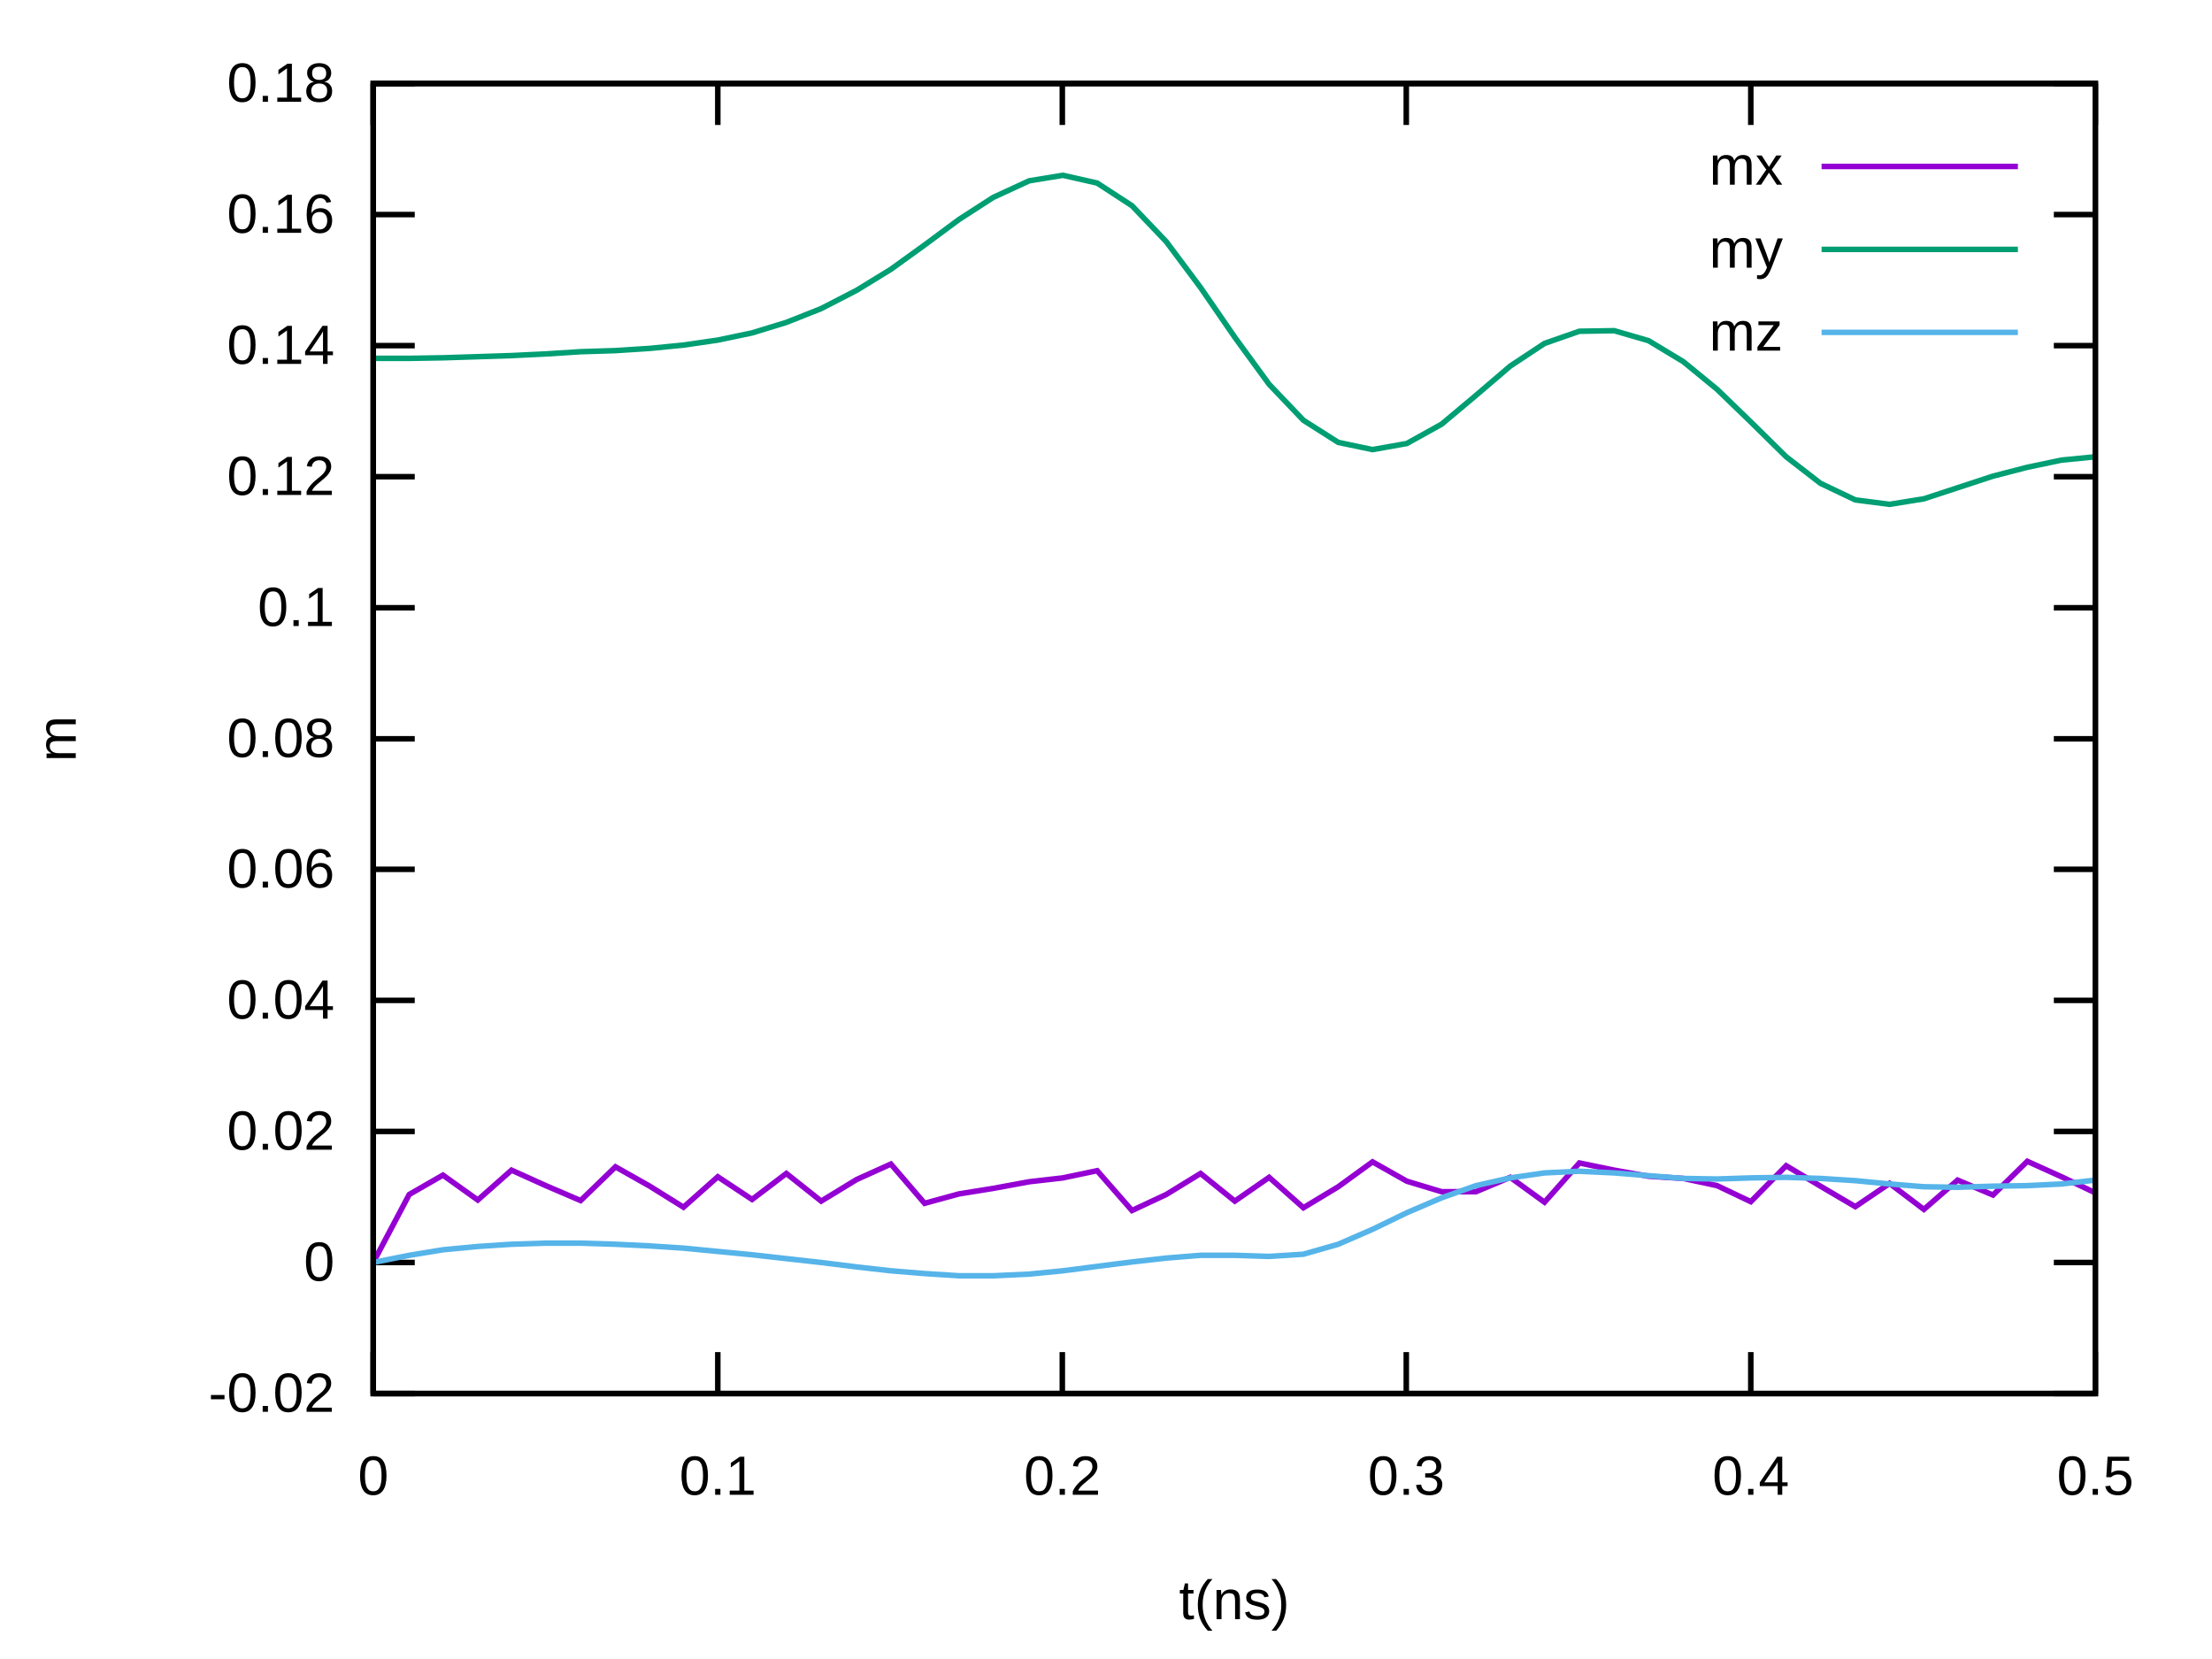
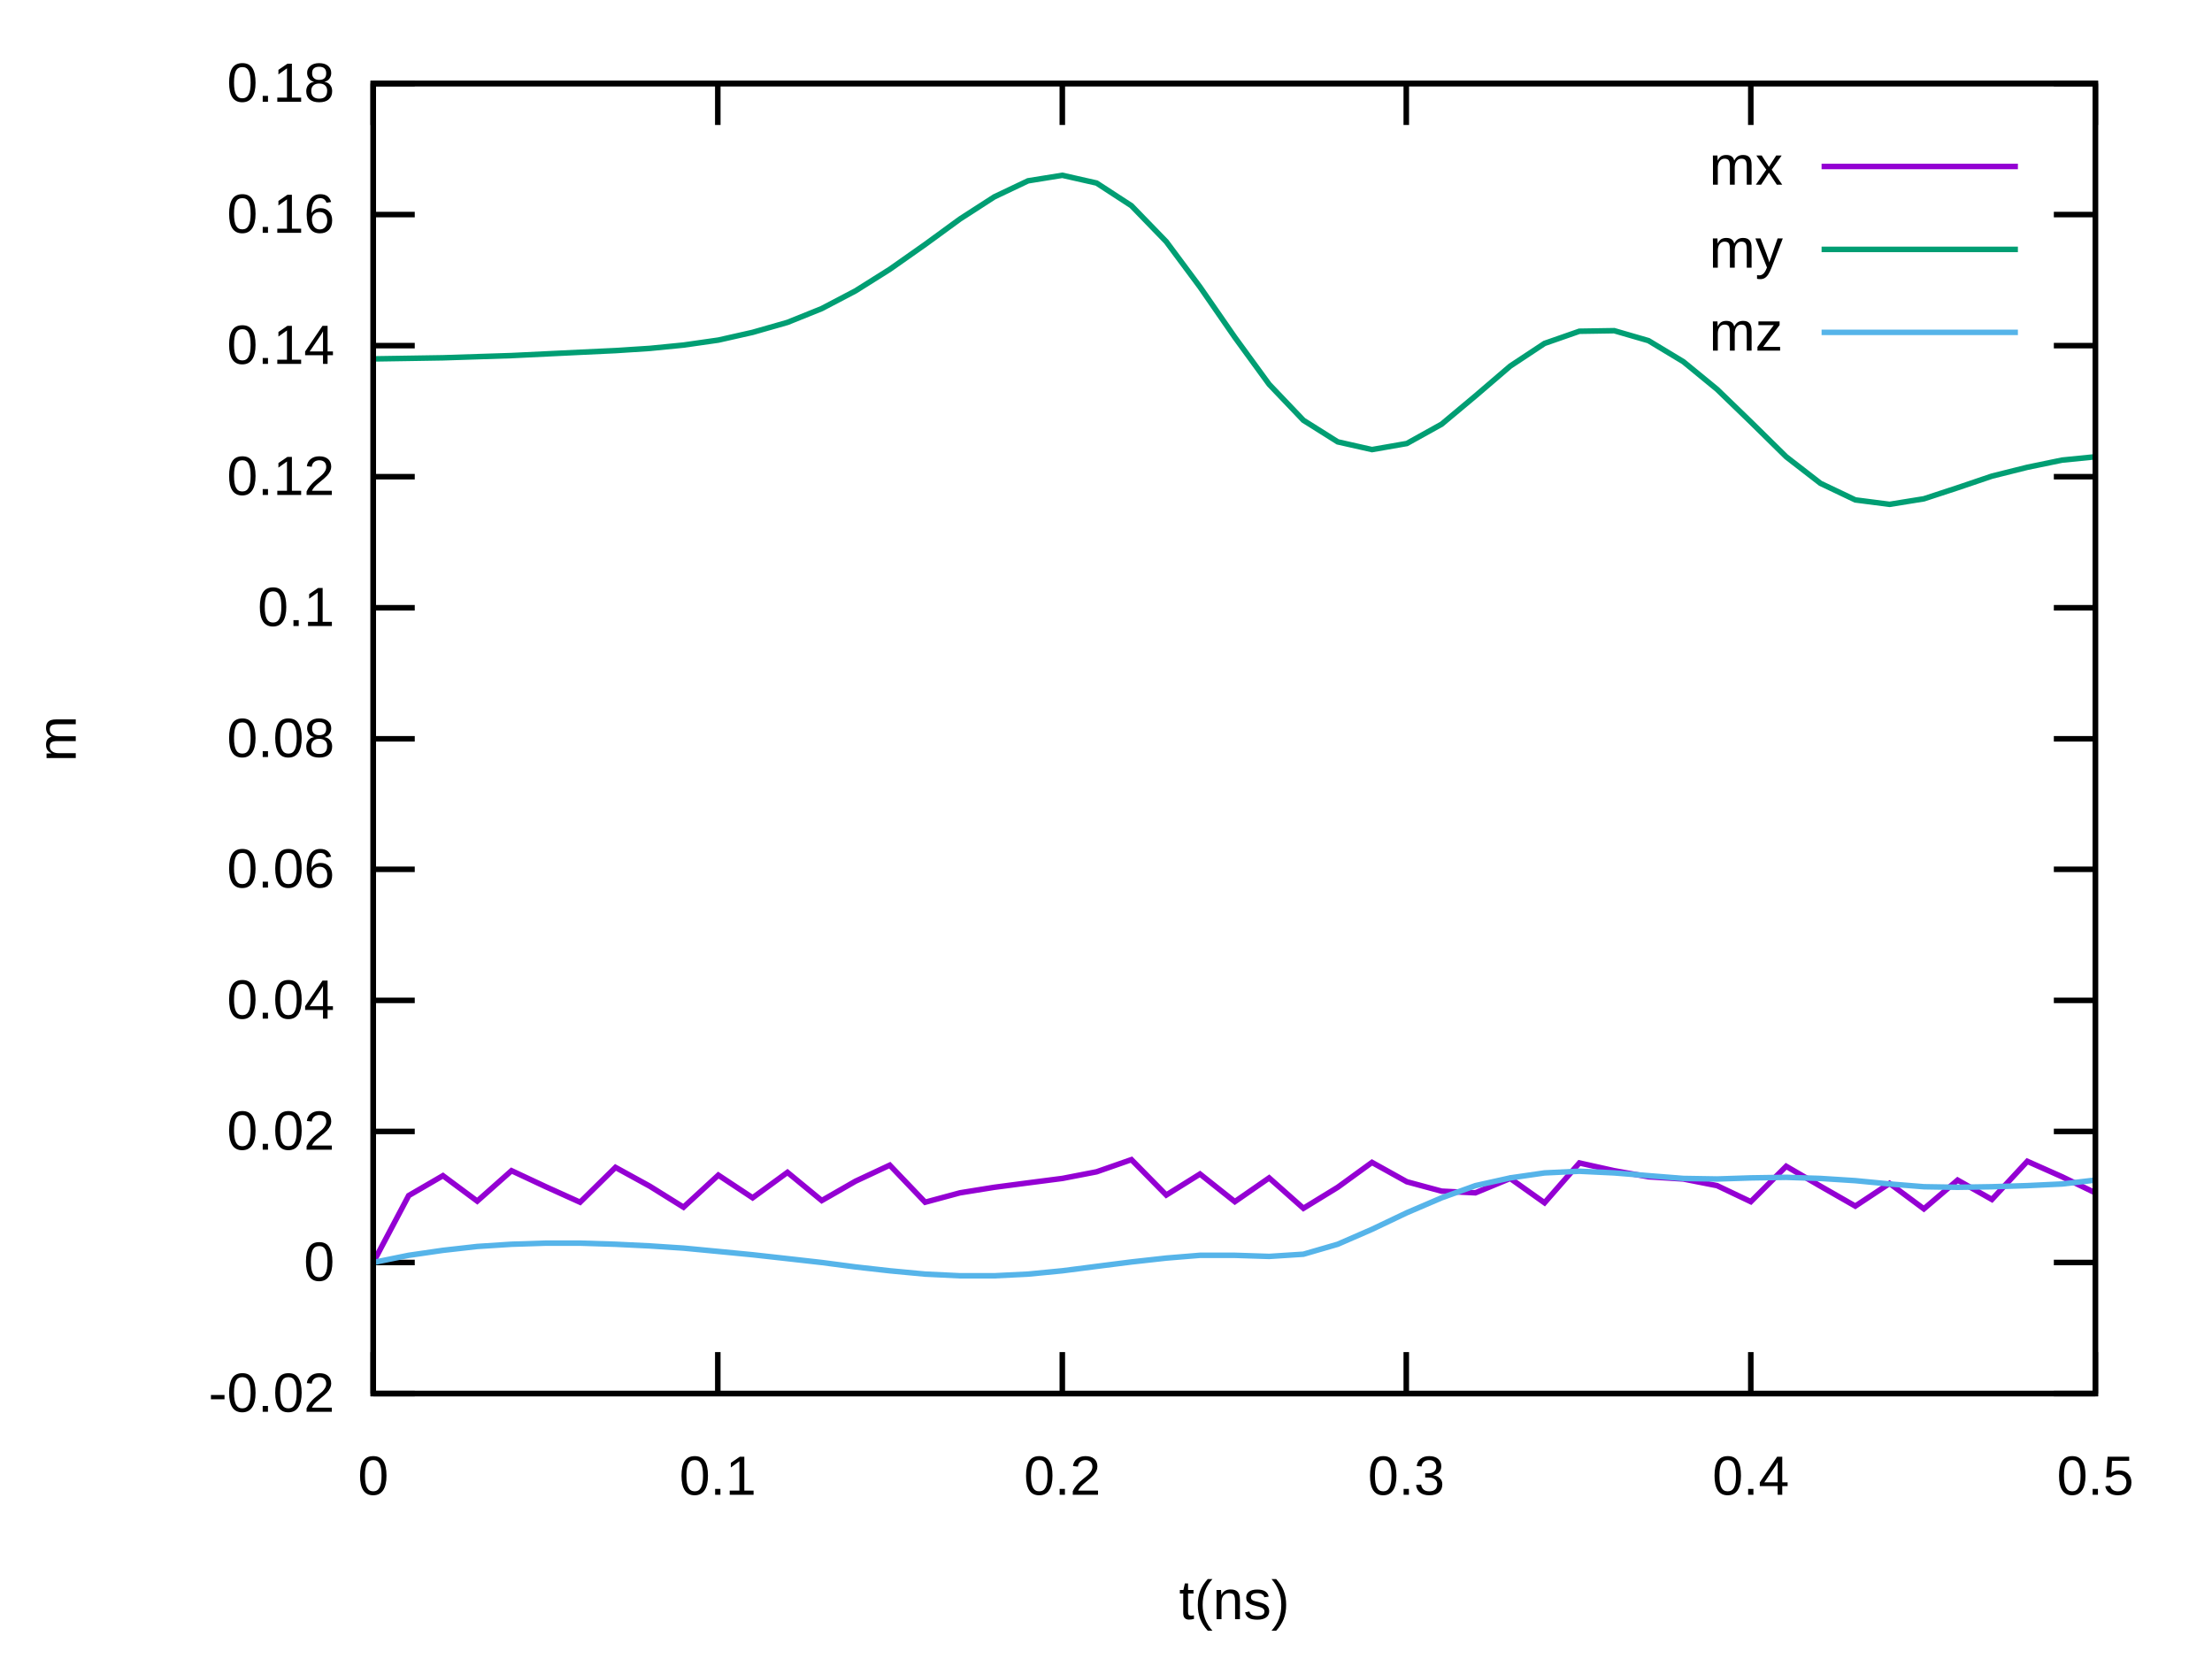
<svg xmlns="http://www.w3.org/2000/svg" xmlns:xlink="http://www.w3.org/1999/xlink" width="400" height="300" viewBox="0 0 400 300">
  <g id="gnuplot_canvas">
    <rect x="0" y="0" width="400" height="300" fill="none" />
    <defs>
-       <circle id="gpDot" r="0.5" stroke-width="0.5" />
+       <circle id="gpDot" r="0.5" stroke-width="0.5" stroke="currentColor" />
      <path id="gpPt0" stroke-width="0.267" stroke="currentColor" d="M-1,0 h2 M0,-1 v2" />
      <path id="gpPt1" stroke-width="0.267" stroke="currentColor" d="M-1,-1 L1,1 M1,-1 L-1,1" />
      <path id="gpPt2" stroke-width="0.267" stroke="currentColor" d="M-1,0 L1,0 M0,-1 L0,1 M-1,-1 L1,1 M-1,1 L1,-1" />
      <rect id="gpPt3" stroke-width="0.267" stroke="currentColor" x="-1" y="-1" width="2" height="2" />
      <rect id="gpPt4" stroke-width="0.267" stroke="currentColor" fill="currentColor" x="-1" y="-1" width="2" height="2" />
      <circle id="gpPt5" stroke-width="0.267" stroke="currentColor" cx="0" cy="0" r="1" />
      <use xlink:href="#gpPt5" id="gpPt6" fill="currentColor" stroke="none" />
      <path id="gpPt7" stroke-width="0.267" stroke="currentColor" d="M0,-1.33 L-1.33,0.67 L1.33,0.67 z" />
      <use xlink:href="#gpPt7" id="gpPt8" fill="currentColor" stroke="none" />
      <use xlink:href="#gpPt7" id="gpPt9" stroke="currentColor" transform="rotate(180)" />
      <use xlink:href="#gpPt9" id="gpPt10" fill="currentColor" stroke="none" />
      <use xlink:href="#gpPt3" id="gpPt11" stroke="currentColor" transform="rotate(45)" />
      <use xlink:href="#gpPt11" id="gpPt12" fill="currentColor" stroke="none" />
      <path id="gpPt13" stroke-width="0.267" stroke="currentColor" d="M0,1.330 L1.265,0.411 L0.782,-1.067 L-0.782,-1.076 L-1.265,0.411 z" />
      <use xlink:href="#gpPt13" id="gpPt14" fill="currentColor" stroke="none" />
      <filter id="textbox" filterUnits="objectBoundingBox" x="0" y="0" height="1" width="1">
        <feFlood flood-color="white" flood-opacity="1" result="bgnd" />
        <feComposite in="SourceGraphic" in2="bgnd" operator="atop" />
      </filter>
      <filter id="greybox" filterUnits="objectBoundingBox" x="0" y="0" height="1" width="1">
        <feFlood flood-color="lightgrey" flood-opacity="1" result="grey" />
        <feComposite in="SourceGraphic" in2="grey" operator="atop" />
      </filter>
    </defs>
    <g fill="none" color="white" stroke="currentColor" stroke-width="1.00" stroke-linecap="butt" stroke-linejoin="miter">
</g>
    <g fill="none" color="black" stroke="currentColor" stroke-width="1.00" stroke-linecap="butt" stroke-linejoin="miter">
      <path stroke="black" d="M67.5,252.0 L75.0,252.0 M378.9,252.0 L371.4,252.0  " />
      <g transform="translate(60.5,255.3)" stroke="none" fill="black" font-family="Arial" font-size="10.00" text-anchor="end">
        <text>-0.02</text>
      </g>
    </g>
    <g fill="none" color="black" stroke="currentColor" stroke-width="1.00" stroke-linecap="butt" stroke-linejoin="miter">
      <path stroke="black" d="M67.5,228.3 L75.0,228.3 M378.9,228.3 L371.4,228.3  " />
      <g transform="translate(60.5,231.6)" stroke="none" fill="black" font-family="Arial" font-size="10.00" text-anchor="end">
        <text>0</text>
      </g>
    </g>
    <g fill="none" color="black" stroke="currentColor" stroke-width="1.00" stroke-linecap="butt" stroke-linejoin="miter">
      <path stroke="black" d="M67.5,204.6 L75.0,204.6 M378.9,204.6 L371.4,204.6  " />
      <g transform="translate(60.5,207.9)" stroke="none" fill="black" font-family="Arial" font-size="10.00" text-anchor="end">
        <text>0.02</text>
      </g>
    </g>
    <g fill="none" color="black" stroke="currentColor" stroke-width="1.00" stroke-linecap="butt" stroke-linejoin="miter">
      <path stroke="black" d="M67.5,180.9 L75.0,180.9 M378.9,180.9 L371.4,180.9  " />
      <g transform="translate(60.5,184.2)" stroke="none" fill="black" font-family="Arial" font-size="10.00" text-anchor="end">
        <text>0.04</text>
      </g>
    </g>
    <g fill="none" color="black" stroke="currentColor" stroke-width="1.00" stroke-linecap="butt" stroke-linejoin="miter">
      <path stroke="black" d="M67.5,157.2 L75.0,157.2 M378.9,157.2 L371.4,157.2  " />
      <g transform="translate(60.5,160.5)" stroke="none" fill="black" font-family="Arial" font-size="10.00" text-anchor="end">
        <text>0.06</text>
      </g>
    </g>
    <g fill="none" color="black" stroke="currentColor" stroke-width="1.00" stroke-linecap="butt" stroke-linejoin="miter">
      <path stroke="black" d="M67.5,133.6 L75.0,133.6 M378.9,133.6 L371.4,133.6  " />
      <g transform="translate(60.5,136.9)" stroke="none" fill="black" font-family="Arial" font-size="10.00" text-anchor="end">
        <text>0.08</text>
      </g>
    </g>
    <g fill="none" color="black" stroke="currentColor" stroke-width="1.00" stroke-linecap="butt" stroke-linejoin="miter">
      <path stroke="black" d="M67.5,109.9 L75.0,109.9 M378.9,109.9 L371.4,109.9  " />
      <g transform="translate(60.5,113.2)" stroke="none" fill="black" font-family="Arial" font-size="10.00" text-anchor="end">
        <text>0.1</text>
      </g>
    </g>
    <g fill="none" color="black" stroke="currentColor" stroke-width="1.00" stroke-linecap="butt" stroke-linejoin="miter">
      <path stroke="black" d="M67.5,86.2 L75.0,86.2 M378.9,86.2 L371.4,86.2  " />
      <g transform="translate(60.5,89.5)" stroke="none" fill="black" font-family="Arial" font-size="10.00" text-anchor="end">
        <text>0.12</text>
      </g>
    </g>
    <g fill="none" color="black" stroke="currentColor" stroke-width="1.00" stroke-linecap="butt" stroke-linejoin="miter">
      <path stroke="black" d="M67.5,62.5 L75.0,62.5 M378.9,62.5 L371.4,62.5  " />
      <g transform="translate(60.5,65.8)" stroke="none" fill="black" font-family="Arial" font-size="10.00" text-anchor="end">
        <text>0.14</text>
      </g>
    </g>
    <g fill="none" color="black" stroke="currentColor" stroke-width="1.00" stroke-linecap="butt" stroke-linejoin="miter">
      <path stroke="black" d="M67.5,38.8 L75.0,38.8 M378.9,38.8 L371.4,38.8  " />
      <g transform="translate(60.5,42.1)" stroke="none" fill="black" font-family="Arial" font-size="10.00" text-anchor="end">
        <text>0.16</text>
      </g>
    </g>
    <g fill="none" color="black" stroke="currentColor" stroke-width="1.00" stroke-linecap="butt" stroke-linejoin="miter">
      <path stroke="black" d="M67.5,15.1 L75.0,15.1 M378.9,15.1 L371.4,15.1  " />
      <g transform="translate(60.5,18.4)" stroke="none" fill="black" font-family="Arial" font-size="10.00" text-anchor="end">
        <text>0.18</text>
      </g>
    </g>
    <g fill="none" color="black" stroke="currentColor" stroke-width="1.00" stroke-linecap="butt" stroke-linejoin="miter">
      <path stroke="black" d="M67.5,252.0 L67.5,244.5 M67.5,15.1 L67.5,22.6  " />
      <g transform="translate(67.5,270.3)" stroke="none" fill="black" font-family="Arial" font-size="10.00" text-anchor="middle">
        <text> 0</text>
      </g>
    </g>
    <g fill="none" color="black" stroke="currentColor" stroke-width="1.00" stroke-linecap="butt" stroke-linejoin="miter">
      <path stroke="black" d="M129.8,252.0 L129.8,244.5 M129.8,15.1 L129.8,22.6  " />
      <g transform="translate(129.8,270.3)" stroke="none" fill="black" font-family="Arial" font-size="10.00" text-anchor="middle">
        <text> 0.1</text>
      </g>
    </g>
    <g fill="none" color="black" stroke="currentColor" stroke-width="1.00" stroke-linecap="butt" stroke-linejoin="miter">
      <path stroke="black" d="M192.1,252.0 L192.1,244.5 M192.1,15.1 L192.1,22.6  " />
      <g transform="translate(192.1,270.3)" stroke="none" fill="black" font-family="Arial" font-size="10.00" text-anchor="middle">
        <text> 0.2</text>
      </g>
    </g>
    <g fill="none" color="black" stroke="currentColor" stroke-width="1.00" stroke-linecap="butt" stroke-linejoin="miter">
      <path stroke="black" d="M254.3,252.0 L254.3,244.5 M254.3,15.1 L254.3,22.6  " />
      <g transform="translate(254.3,270.3)" stroke="none" fill="black" font-family="Arial" font-size="10.00" text-anchor="middle">
        <text> 0.3</text>
      </g>
    </g>
    <g fill="none" color="black" stroke="currentColor" stroke-width="1.00" stroke-linecap="butt" stroke-linejoin="miter">
      <path stroke="black" d="M316.6,252.0 L316.6,244.5 M316.6,15.1 L316.6,22.6  " />
      <g transform="translate(316.6,270.3)" stroke="none" fill="black" font-family="Arial" font-size="10.00" text-anchor="middle">
        <text> 0.4</text>
      </g>
    </g>
    <g fill="none" color="black" stroke="currentColor" stroke-width="1.00" stroke-linecap="butt" stroke-linejoin="miter">
      <path stroke="black" d="M378.9,252.0 L378.9,244.5 M378.9,15.1 L378.9,22.6  " />
      <g transform="translate(378.9,270.3)" stroke="none" fill="black" font-family="Arial" font-size="10.00" text-anchor="middle">
        <text> 0.5</text>
      </g>
    </g>
    <g fill="none" color="black" stroke="currentColor" stroke-width="1.00" stroke-linecap="butt" stroke-linejoin="miter">
</g>
    <g fill="none" color="black" stroke="currentColor" stroke-width="1.00" stroke-linecap="butt" stroke-linejoin="miter">
      <path stroke="black" d="M67.5,15.1 L67.5,252.0 L378.9,252.0 L378.9,15.1 L67.5,15.1 Z  " />
    </g>
    <g fill="none" color="black" stroke="currentColor" stroke-width="1.00" stroke-linecap="butt" stroke-linejoin="miter">
      <g transform="translate(13.7,133.6) rotate(270)" stroke="none" fill="black" font-family="Arial" font-size="10.00" text-anchor="middle">
        <text>m </text>
      </g>
    </g>
    <g fill="none" color="black" stroke="currentColor" stroke-width="1.00" stroke-linecap="butt" stroke-linejoin="miter">
      <g transform="translate(223.2,292.8)" stroke="none" fill="black" font-family="Arial" font-size="10.00" text-anchor="middle">
        <text>t(ns)</text>
      </g>
    </g>
    <g fill="none" color="black" stroke="currentColor" stroke-width="1.00" stroke-linecap="butt" stroke-linejoin="miter">
</g>
    <g id="gnuplot_plot_1">
      <g fill="none" color="black" stroke="currentColor" stroke-width="1.00" stroke-linecap="butt" stroke-linejoin="miter">
        <g transform="translate(322.4,33.4)" stroke="none" fill="black" font-family="Arial" font-size="10.00" text-anchor="end">
          <text>mx</text>
        </g>
      </g>
      <g fill="none" color="black" stroke="currentColor" stroke-width="1.00" stroke-linecap="butt" stroke-linejoin="miter">
-         <path stroke="rgb(148,   0, 211)" d="M329.4,30.1 L364.9,30.1 M67.5,228.3 L74.0,216.0 L80.1,212.5 L86.4,217.0 L92.5,211.6 L98.7,214.4   L105.0,217.1 L111.3,211.0 L117.5,214.5 L123.6,218.3 L129.8,212.8 L136.0,216.9 L142.2,212.2 L148.5,217.2   L154.9,213.3 L161.1,210.5 L167.2,217.6 L173.4,215.9 L179.6,214.9 L186.1,213.7 L192.2,213.0 L198.4,211.7   L204.7,218.9 L210.9,216.0 L217.1,212.2 L223.3,217.2 L229.5,212.9 L235.7,218.4 L242.0,214.6 L248.2,210.1   L254.4,213.6 L260.7,215.5 L266.9,215.5 L273.1,212.9 L279.3,217.4 L285.6,210.3 L291.9,211.6 L298.1,212.7   L304.4,213.1 L310.5,214.4 L316.6,217.3 L323.0,210.8 L329.2,214.5 L335.5,218.2 L341.7,214.0 L347.9,218.7   L354.0,213.4 L360.4,216.1 L366.6,210.0 L372.8,212.8 L378.9,215.7  " />
+         <path stroke="rgb(148,   0, 211)" d="M329.4,30.1 L364.9,30.1 M67.5,228.3 L73.9,216.2 L80.1,212.6 L86.3,217.2 L92.5,211.7 L98.7,214.6   L104.9,217.4 L111.3,211.1 L117.5,214.5 L123.6,218.3 L129.9,212.5 L136.1,216.6 L142.4,212.0 L148.6,217.1   L154.7,213.6 L160.9,210.7 L167.3,217.4 L173.6,215.7 L179.8,214.7 L185.9,213.9 L192.1,213.1 L198.3,211.9   L204.6,209.7 L210.9,216.1 L217.0,212.3 L223.3,217.3 L229.5,213.0 L235.7,218.5 L241.9,214.7 L248.1,210.2   L254.4,213.7 L260.7,215.4 L266.8,215.7 L273.1,213.1 L279.3,217.5 L285.6,210.3 L291.9,211.7 L298.1,212.8   L304.4,213.2 L310.5,214.4 L316.6,217.3 L323.0,210.9 L329.2,214.5 L335.5,218.1 L341.7,214.0 L347.9,218.6   L354.0,213.4 L360.2,216.9 L366.6,210.0 L372.9,212.8 L378.9,215.7  " />
      </g>
    </g>
    <g id="gnuplot_plot_2">
      <g fill="none" color="black" stroke="currentColor" stroke-width="1.00" stroke-linecap="butt" stroke-linejoin="miter">
        <g transform="translate(322.4,48.4)" stroke="none" fill="black" font-family="Arial" font-size="10.00" text-anchor="end">
          <text>my</text>
        </g>
      </g>
      <g fill="none" color="black" stroke="currentColor" stroke-width="1.00" stroke-linecap="butt" stroke-linejoin="miter">
-         <path stroke="rgb(  0, 158, 115)" d="M329.4,45.1 L364.9,45.1 M67.5,64.8 L74.0,64.8 L80.1,64.7 L86.4,64.5 L92.5,64.3 L98.7,64.0   L105.0,63.6 L111.3,63.4 L117.5,63.0 L123.6,62.4 L129.8,61.5 L136.0,60.2 L142.2,58.3 L148.5,55.8   L154.9,52.5 L161.1,48.7 L167.2,44.3 L173.4,39.7 L179.6,35.7 L186.1,32.7 L192.2,31.7 L198.4,33.1   L204.7,37.2 L210.9,43.7 L217.1,52.0 L223.3,61.0 L229.5,69.5 L235.7,76.0 L242.0,80.0 L248.2,81.3   L254.4,80.2 L260.7,76.7 L266.9,71.5 L273.1,66.2 L279.3,62.1 L285.6,59.9 L291.9,59.8 L298.1,61.6   L304.4,65.4 L310.5,70.4 L316.6,76.3 L323.0,82.6 L329.2,87.4 L335.5,90.4 L341.7,91.2 L347.9,90.2   L354.0,88.2 L360.4,86.1 L366.6,84.5 L372.8,83.2 L378.9,82.6  " />
+         <path stroke="rgb(  0, 158, 115)" d="M329.4,45.1 L364.9,45.1 M67.5,64.9 L73.9,64.8 L80.1,64.7 L86.3,64.5 L92.5,64.3 L98.7,64.0   L104.9,63.7 L111.3,63.4 L117.5,63.0 L123.6,62.4 L129.9,61.5 L136.1,60.1 L142.4,58.3 L148.6,55.8   L154.7,52.6 L160.9,48.7 L167.3,44.2 L173.6,39.6 L179.8,35.6 L185.9,32.7 L192.1,31.7 L198.3,33.1   L204.6,37.2 L210.9,43.7 L217.0,51.9 L223.3,61.0 L229.5,69.5 L235.7,76.0 L241.9,79.9 L248.1,81.3   L254.4,80.2 L260.7,76.7 L266.8,71.6 L273.1,66.2 L279.3,62.1 L285.6,59.9 L291.9,59.8 L298.1,61.6   L304.4,65.4 L310.5,70.4 L316.6,76.3 L323.0,82.6 L329.2,87.4 L335.5,90.4 L341.7,91.2 L347.9,90.2   L354.0,88.2 L360.2,86.1 L366.6,84.5 L372.9,83.2 L378.9,82.6  " />
      </g>
    </g>
    <g id="gnuplot_plot_3">
      <g fill="none" color="black" stroke="currentColor" stroke-width="1.00" stroke-linecap="butt" stroke-linejoin="miter">
        <g transform="translate(322.4,63.4)" stroke="none" fill="black" font-family="Arial" font-size="10.00" text-anchor="end">
          <text>mz</text>
        </g>
      </g>
      <g fill="none" color="black" stroke="currentColor" stroke-width="1.00" stroke-linecap="butt" stroke-linejoin="miter">
-         <path stroke="rgb( 86, 180, 233)" d="M329.4,60.1 L364.9,60.1 M67.5,228.3 L74.0,227.0 L80.1,226.0 L86.4,225.4 L92.5,225.0 L98.7,224.8   L105.0,224.8 L111.3,225.0 L117.5,225.3 L123.6,225.7 L129.8,226.3 L136.0,226.9 L142.2,227.6 L148.5,228.3   L154.9,229.1 L161.1,229.8 L167.2,230.3 L173.4,230.7 L179.6,230.7 L186.1,230.4 L192.2,229.8 L198.4,229.0   L204.7,228.2 L210.9,227.5 L217.1,227.0 L223.3,227.0 L229.5,227.2 L235.7,226.8 L242.0,225.0 L248.2,222.3   L254.4,219.3 L260.7,216.6 L266.9,214.4 L273.1,213.0 L279.3,212.1 L285.6,211.8 L291.9,212.1 L298.1,212.6   L304.4,213.1 L310.5,213.2 L316.6,213.0 L323.0,212.9 L329.2,213.1 L335.5,213.5 L341.7,214.1 L347.9,214.6   L354.0,214.7 L360.4,214.5 L366.6,214.4 L372.8,214.1 L378.9,213.4  " />
+         <path stroke="rgb( 86, 180, 233)" d="M329.4,60.1 L364.9,60.1 M67.5,228.3 L73.9,227.0 L80.1,226.1 L86.3,225.4 L92.5,225.0 L98.7,224.8   L104.9,224.8 L111.3,225.0 L117.5,225.3 L123.6,225.7 L129.9,226.3 L136.1,226.9 L142.4,227.6 L148.6,228.3   L154.7,229.1 L160.9,229.8 L167.3,230.4 L173.6,230.7 L179.8,230.7 L185.9,230.4 L192.1,229.8 L198.3,229.0   L204.6,228.2 L210.9,227.5 L217.0,227.0 L223.3,227.0 L229.5,227.2 L235.7,226.8 L241.9,225.0 L248.1,222.3   L254.4,219.3 L260.7,216.6 L266.8,214.4 L273.1,213.0 L279.3,212.1 L285.6,211.8 L291.9,212.1 L298.1,212.6   L304.4,213.1 L310.5,213.2 L316.6,213.0 L323.0,212.9 L329.2,213.1 L335.5,213.5 L341.7,214.1 L347.9,214.6   L354.0,214.7 L360.2,214.6 L366.6,214.4 L372.9,214.1 L378.9,213.4  " />
      </g>
    </g>
    <g fill="none" color="white" stroke="rgb( 86, 180, 233)" stroke-width="2.00" stroke-linecap="butt" stroke-linejoin="miter">
</g>
    <g fill="none" color="black" stroke="currentColor" stroke-width="2.00" stroke-linecap="butt" stroke-linejoin="miter">
</g>
    <g fill="none" color="black" stroke="black" stroke-width="1.00" stroke-linecap="butt" stroke-linejoin="miter">
</g>
    <g fill="none" color="black" stroke="currentColor" stroke-width="1.00" stroke-linecap="butt" stroke-linejoin="miter">
      <path stroke="black" d="M67.5,15.1 L67.5,252.0 L378.9,252.0 L378.9,15.1 L67.5,15.1 Z  " />
    </g>
    <g fill="none" color="black" stroke="currentColor" stroke-width="1.00" stroke-linecap="butt" stroke-linejoin="miter">
</g>
  </g>
</svg>
